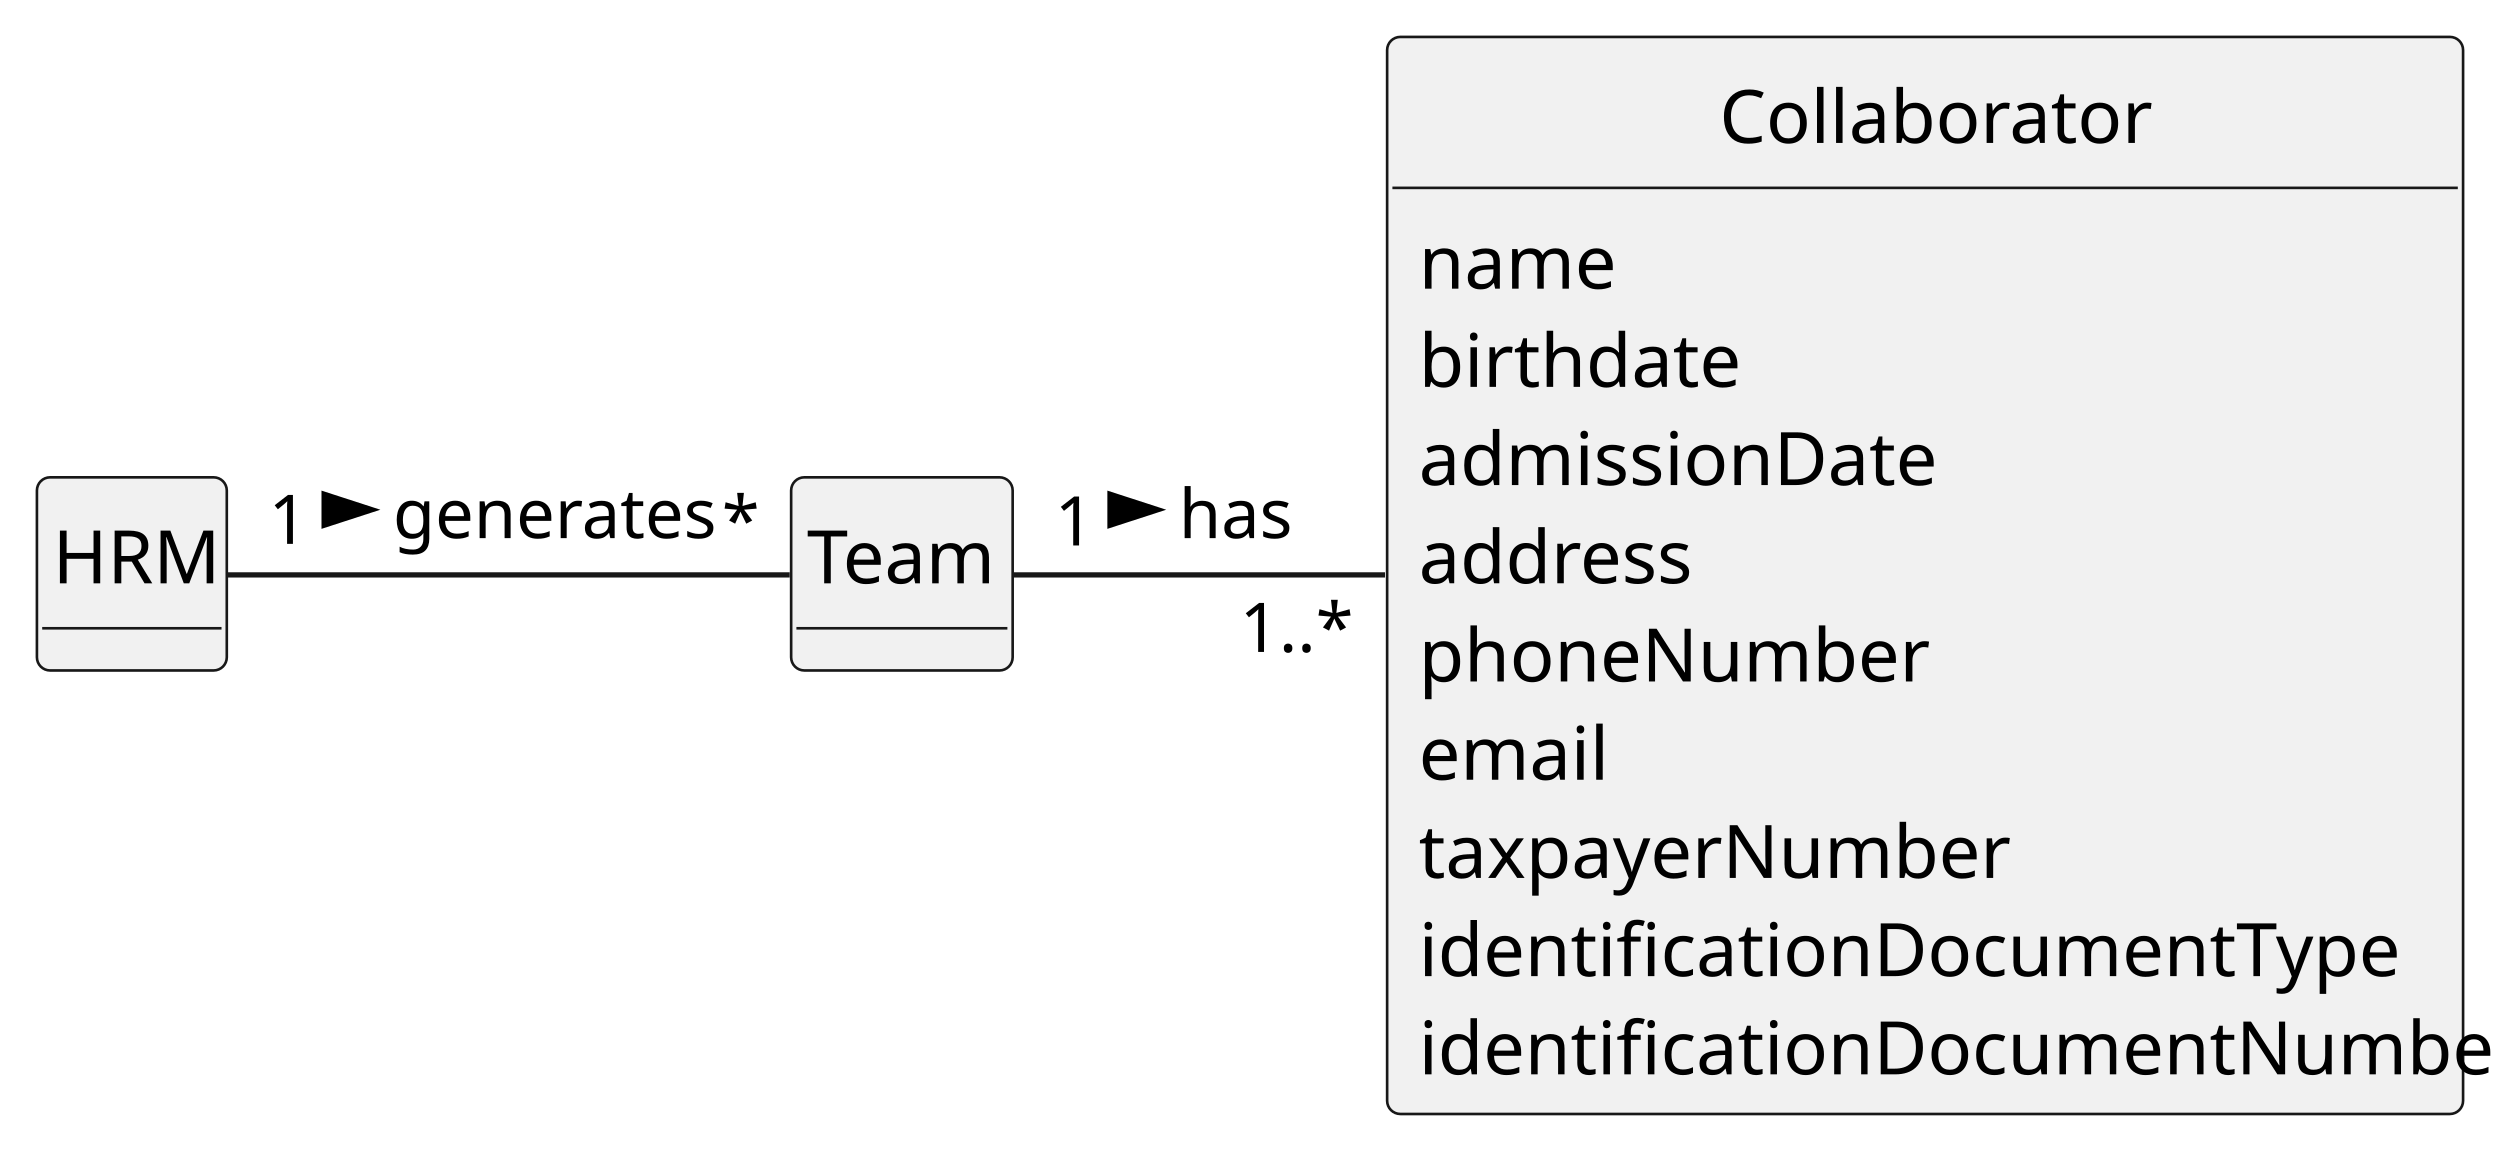
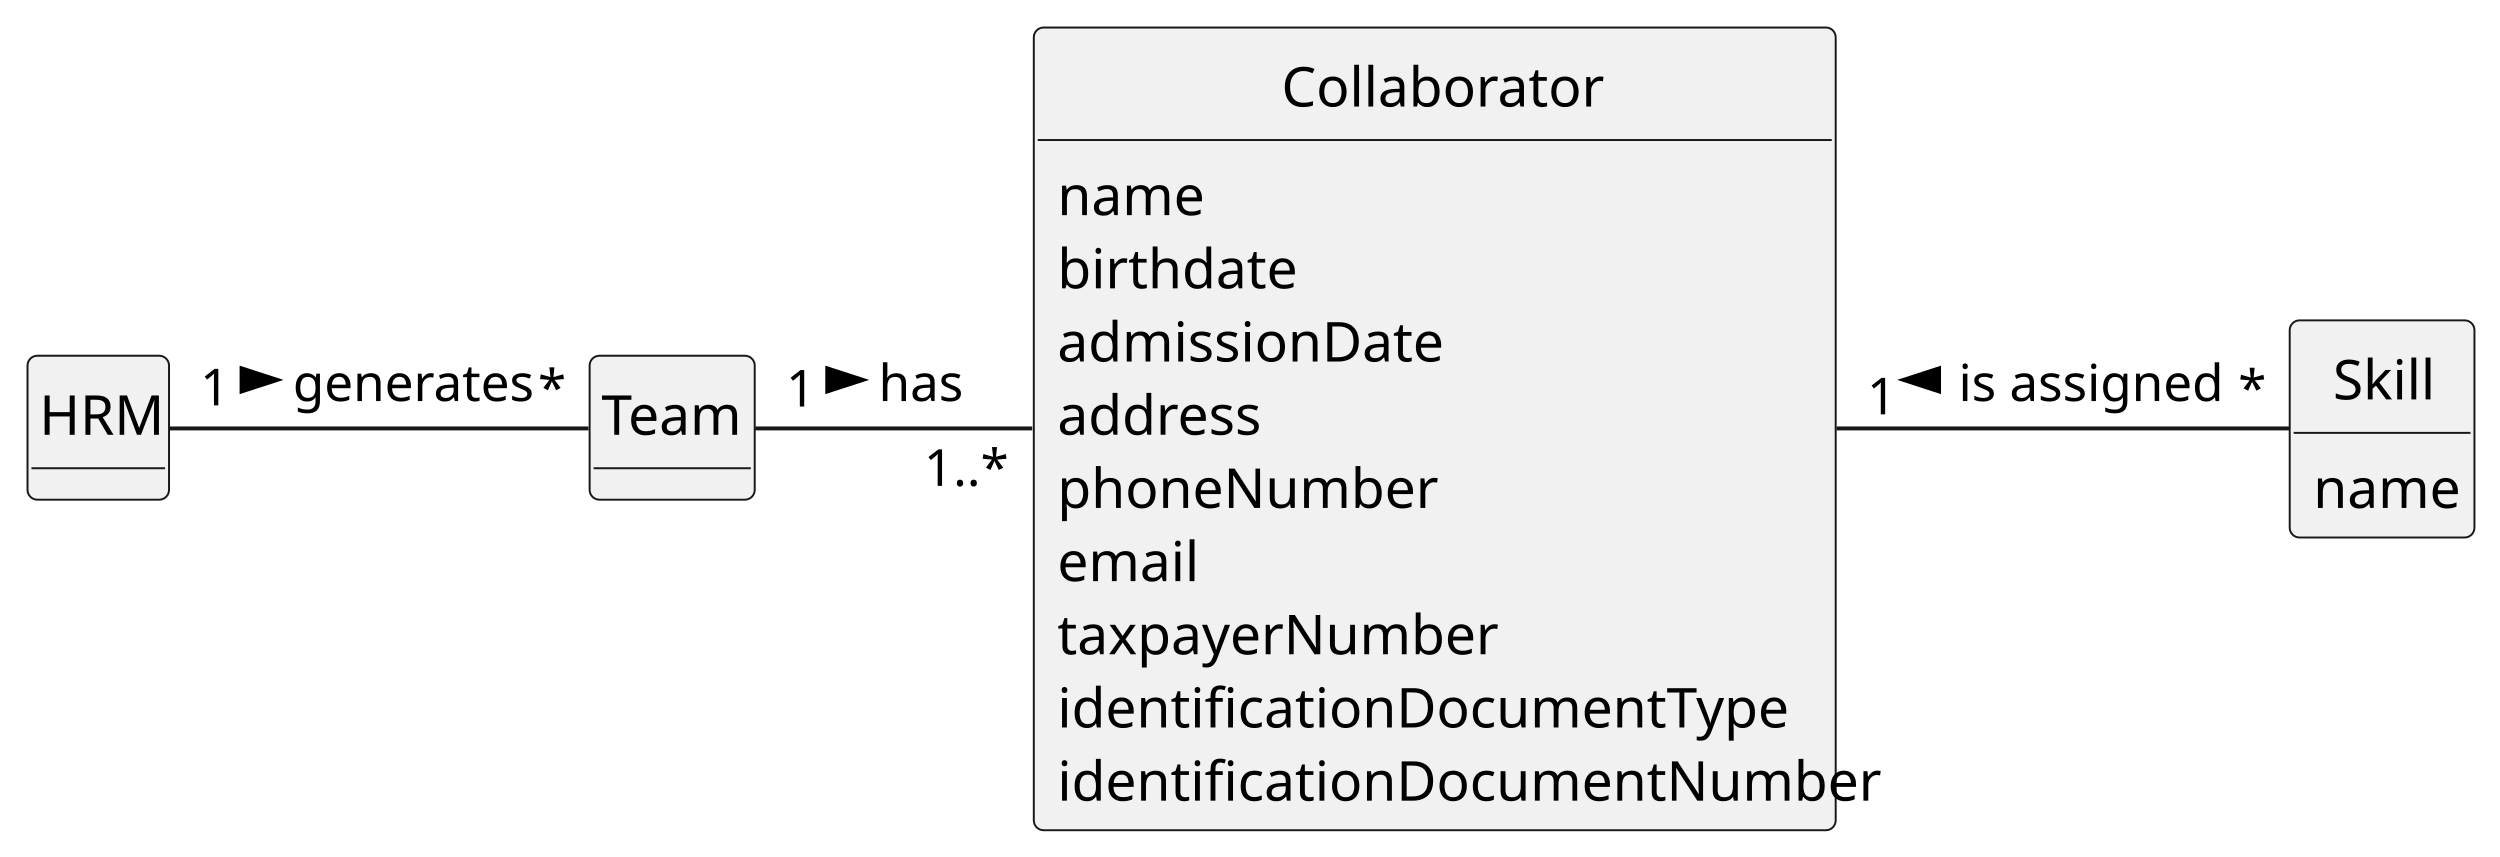
- <svg xmlns="http://www.w3.org/2000/svg" contentStyleType="text/css" height="218px" preserveAspectRatio="none" style="width:474px;height:218px;background:#FFFFFF;" version="1.1" viewBox="0 0 474 218" width="474px" zoomAndPan="magnify">
+ <svg xmlns="http://www.w3.org/2000/svg" contentStyleType="text/css" height="218px" preserveAspectRatio="none" style="width:636px;height:218px;background:#FFFFFF;" version="1.1" viewBox="0 0 636 218" width="636px" zoomAndPan="magnify">
  <defs />
  <g>
    <g id="elem_HRM">
      <rect codeLine="18" fill="#F1F1F1" height="36.621" id="HRM" rx="2.5" ry="2.5" style="stroke:#181818;stroke-width:0.5;" width="36" x="7" y="90.5" />
      <text fill="#000000" font-family="sans-serif" font-size="14" lengthAdjust="spacing" textLength="30" x="10" y="110.607">HRM</text>
      <line style="stroke:#181818;stroke-width:0.5;" x1="8" x2="42" y1="119.121" y2="119.121" />
    </g>
    <g id="elem_Team">
      <rect codeLine="21" fill="#F1F1F1" height="36.621" id="Team" rx="2.5" ry="2.5" style="stroke:#181818;stroke-width:0.5;" width="42" x="150" y="90.5" />
      <text fill="#000000" font-family="sans-serif" font-size="14" lengthAdjust="spacing" textLength="36" x="153" y="110.607">Team</text>
      <line style="stroke:#181818;stroke-width:0.5;" x1="151" x2="191" y1="119.121" y2="119.121" />
    </g>
    <g id="elem_Collaborator">
      <rect codeLine="24" fill="#F1F1F1" height="204.211" id="Collaborator" rx="2.5" ry="2.5" style="stroke:#181818;stroke-width:0.5;" width="204" x="263" y="7" />
      <text fill="#000000" font-family="sans-serif" font-size="14" lengthAdjust="spacing" textLength="78" x="326" y="27.107">Collaborator</text>
      <line style="stroke:#181818;stroke-width:0.5;" x1="264" x2="466" y1="35.621" y2="35.621" />
      <text fill="#000000" font-family="sans-serif" font-size="14" lengthAdjust="spacing" textLength="35" x="269" y="54.728">name</text>
      <text fill="#000000" font-family="sans-serif" font-size="14" lengthAdjust="spacing" textLength="56" x="269" y="73.35">birthdate</text>
      <text fill="#000000" font-family="sans-serif" font-size="14" lengthAdjust="spacing" textLength="93" x="269" y="91.971">admissionDate</text>
      <text fill="#000000" font-family="sans-serif" font-size="14" lengthAdjust="spacing" textLength="51" x="269" y="110.592">address</text>
      <text fill="#000000" font-family="sans-serif" font-size="14" lengthAdjust="spacing" textLength="89" x="269" y="129.213">phoneNumber</text>
      <text fill="#000000" font-family="sans-serif" font-size="14" lengthAdjust="spacing" textLength="33" x="269" y="147.834">email</text>
      <text fill="#000000" font-family="sans-serif" font-size="14" lengthAdjust="spacing" textLength="103" x="269" y="166.455">taxpayerNumber</text>
      <text fill="#000000" font-family="sans-serif" font-size="14" lengthAdjust="spacing" textLength="175" x="269" y="185.076">identificationDocumentType</text>
      <text fill="#000000" font-family="sans-serif" font-size="14" lengthAdjust="spacing" textLength="192" x="269" y="203.697">identificationDocumentNumber</text>
    </g>
+     <g id="elem_Skill">
+       <rect codeLine="36" fill="#F1F1F1" height="55.242" id="Skill" rx="2.5" ry="2.5" style="stroke:#181818;stroke-width:0.5;" width="47" x="582.5" y="81.5" />
+       <text fill="#000000" font-family="sans-serif" font-size="14" lengthAdjust="spacing" textLength="25" x="593.5" y="101.607">Skill</text>
+       <line style="stroke:#181818;stroke-width:0.5;" x1="583.5" x2="628.5" y1="110.121" y2="110.121" />
+       <text fill="#000000" font-family="sans-serif" font-size="14" lengthAdjust="spacing" textLength="35" x="588.5" y="129.228">name</text>
+     </g>
    <g id="link_HRM_Team">
-       <path codeLine="39" d="M43.2,109 C70.26,109 120.99,109 149.73,109 " fill="none" id="HRM-Team" style="stroke:#181818;stroke-width:1.0;" />
+       <path codeLine="41" d="M43.2,109 C70.26,109 120.99,109 149.73,109 " fill="none" id="HRM-Team" style="stroke:#181818;stroke-width:1.0;" />
      <polygon fill="#000000" points="70.5,96.645,61.455,93.707,61.455,99.584,70.5,96.645" style="stroke:#000000;stroke-width:1.0;" />
      <text fill="#000000" font-family="sans-serif" font-size="13" lengthAdjust="spacing" textLength="57" x="74.5" y="102.028">generates</text>
      <text fill="#000000" font-family="sans-serif" font-size="13" lengthAdjust="spacing" textLength="7" x="50.931" y="103.12">1</text>
      <text fill="#000000" font-family="sans-serif" font-size="13" lengthAdjust="spacing" textLength="5" x="136.856" y="103.324">*</text>
    </g>
    <g id="link_Team_Collaborator">
-       <path codeLine="40" d="M192.13,109 C209.61,109 235.83,109 262.6,109 " fill="none" id="Team-Collaborator" style="stroke:#181818;stroke-width:1.0;" />
+       <path codeLine="42" d="M192.13,109 C209.61,109 235.83,109 262.6,109 " fill="none" id="Team-Collaborator" style="stroke:#181818;stroke-width:1.0;" />
      <polygon fill="#000000" points="219.5,96.645,210.455,93.707,210.455,99.584,219.5,96.645" style="stroke:#000000;stroke-width:1.0;" />
      <text fill="#000000" font-family="sans-serif" font-size="13" lengthAdjust="spacing" textLength="21" x="223.5" y="102.028">has</text>
      <text fill="#000000" font-family="sans-serif" font-size="13" lengthAdjust="spacing" textLength="7" x="199.981" y="103.426">1</text>
      <text fill="#000000" font-family="sans-serif" font-size="13" lengthAdjust="spacing" textLength="20" x="235.048" y="123.602">1..*</text>
    </g>
+     <g id="link_Collaborator_Skill">
+       <path codeLine="43" d="M467.21,109 C509.8,109 555.51,109 582.39,109 " fill="none" id="Collaborator-Skill" style="stroke:#181818;stroke-width:1.0;" />
+       <polygon fill="#000000" points="484.25,96.645,493.295,99.584,493.295,93.707,484.25,96.645" style="stroke:#000000;stroke-width:1.0;" />
+       <text fill="#000000" font-family="sans-serif" font-size="13" lengthAdjust="spacing" textLength="66" x="498.25" y="102.028">is assigned</text>
+       <text fill="#000000" font-family="sans-serif" font-size="13" lengthAdjust="spacing" textLength="7" x="474.973" y="105.407">1</text>
+       <text fill="#000000" font-family="sans-serif" font-size="13" lengthAdjust="spacing" textLength="5" x="569.394" y="103.433">*</text>
+     </g>
  </g>
</svg>
